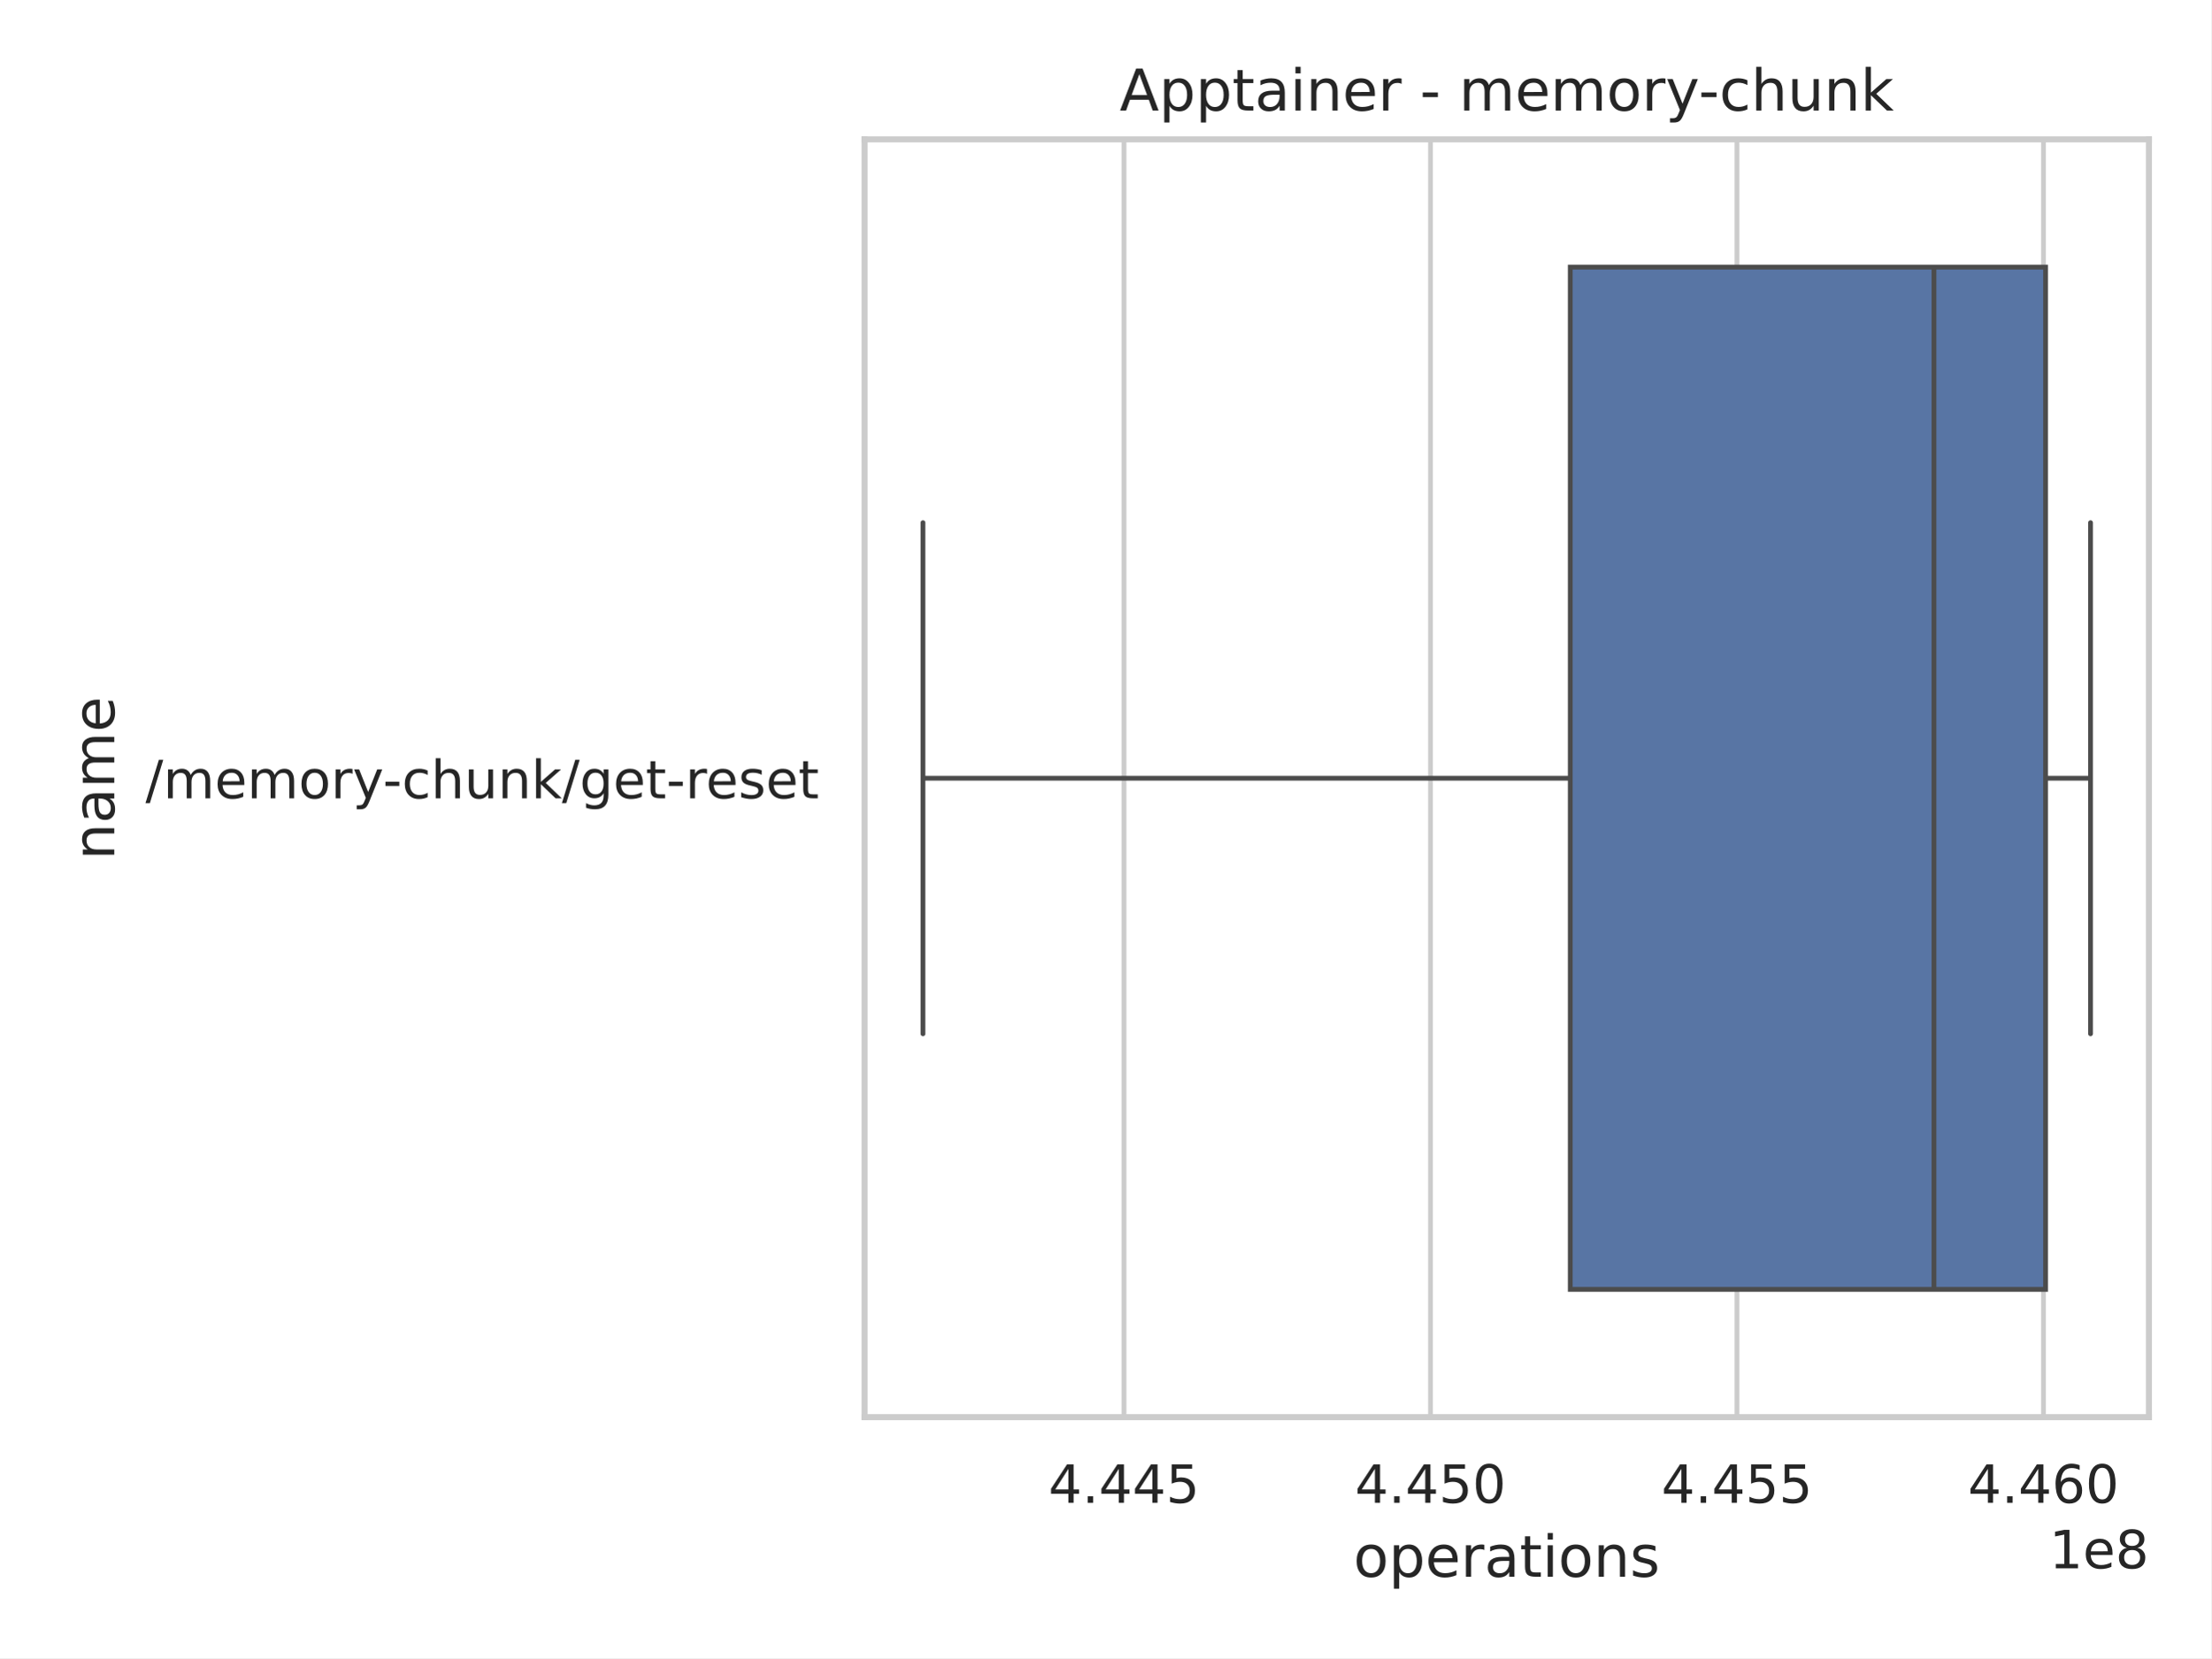
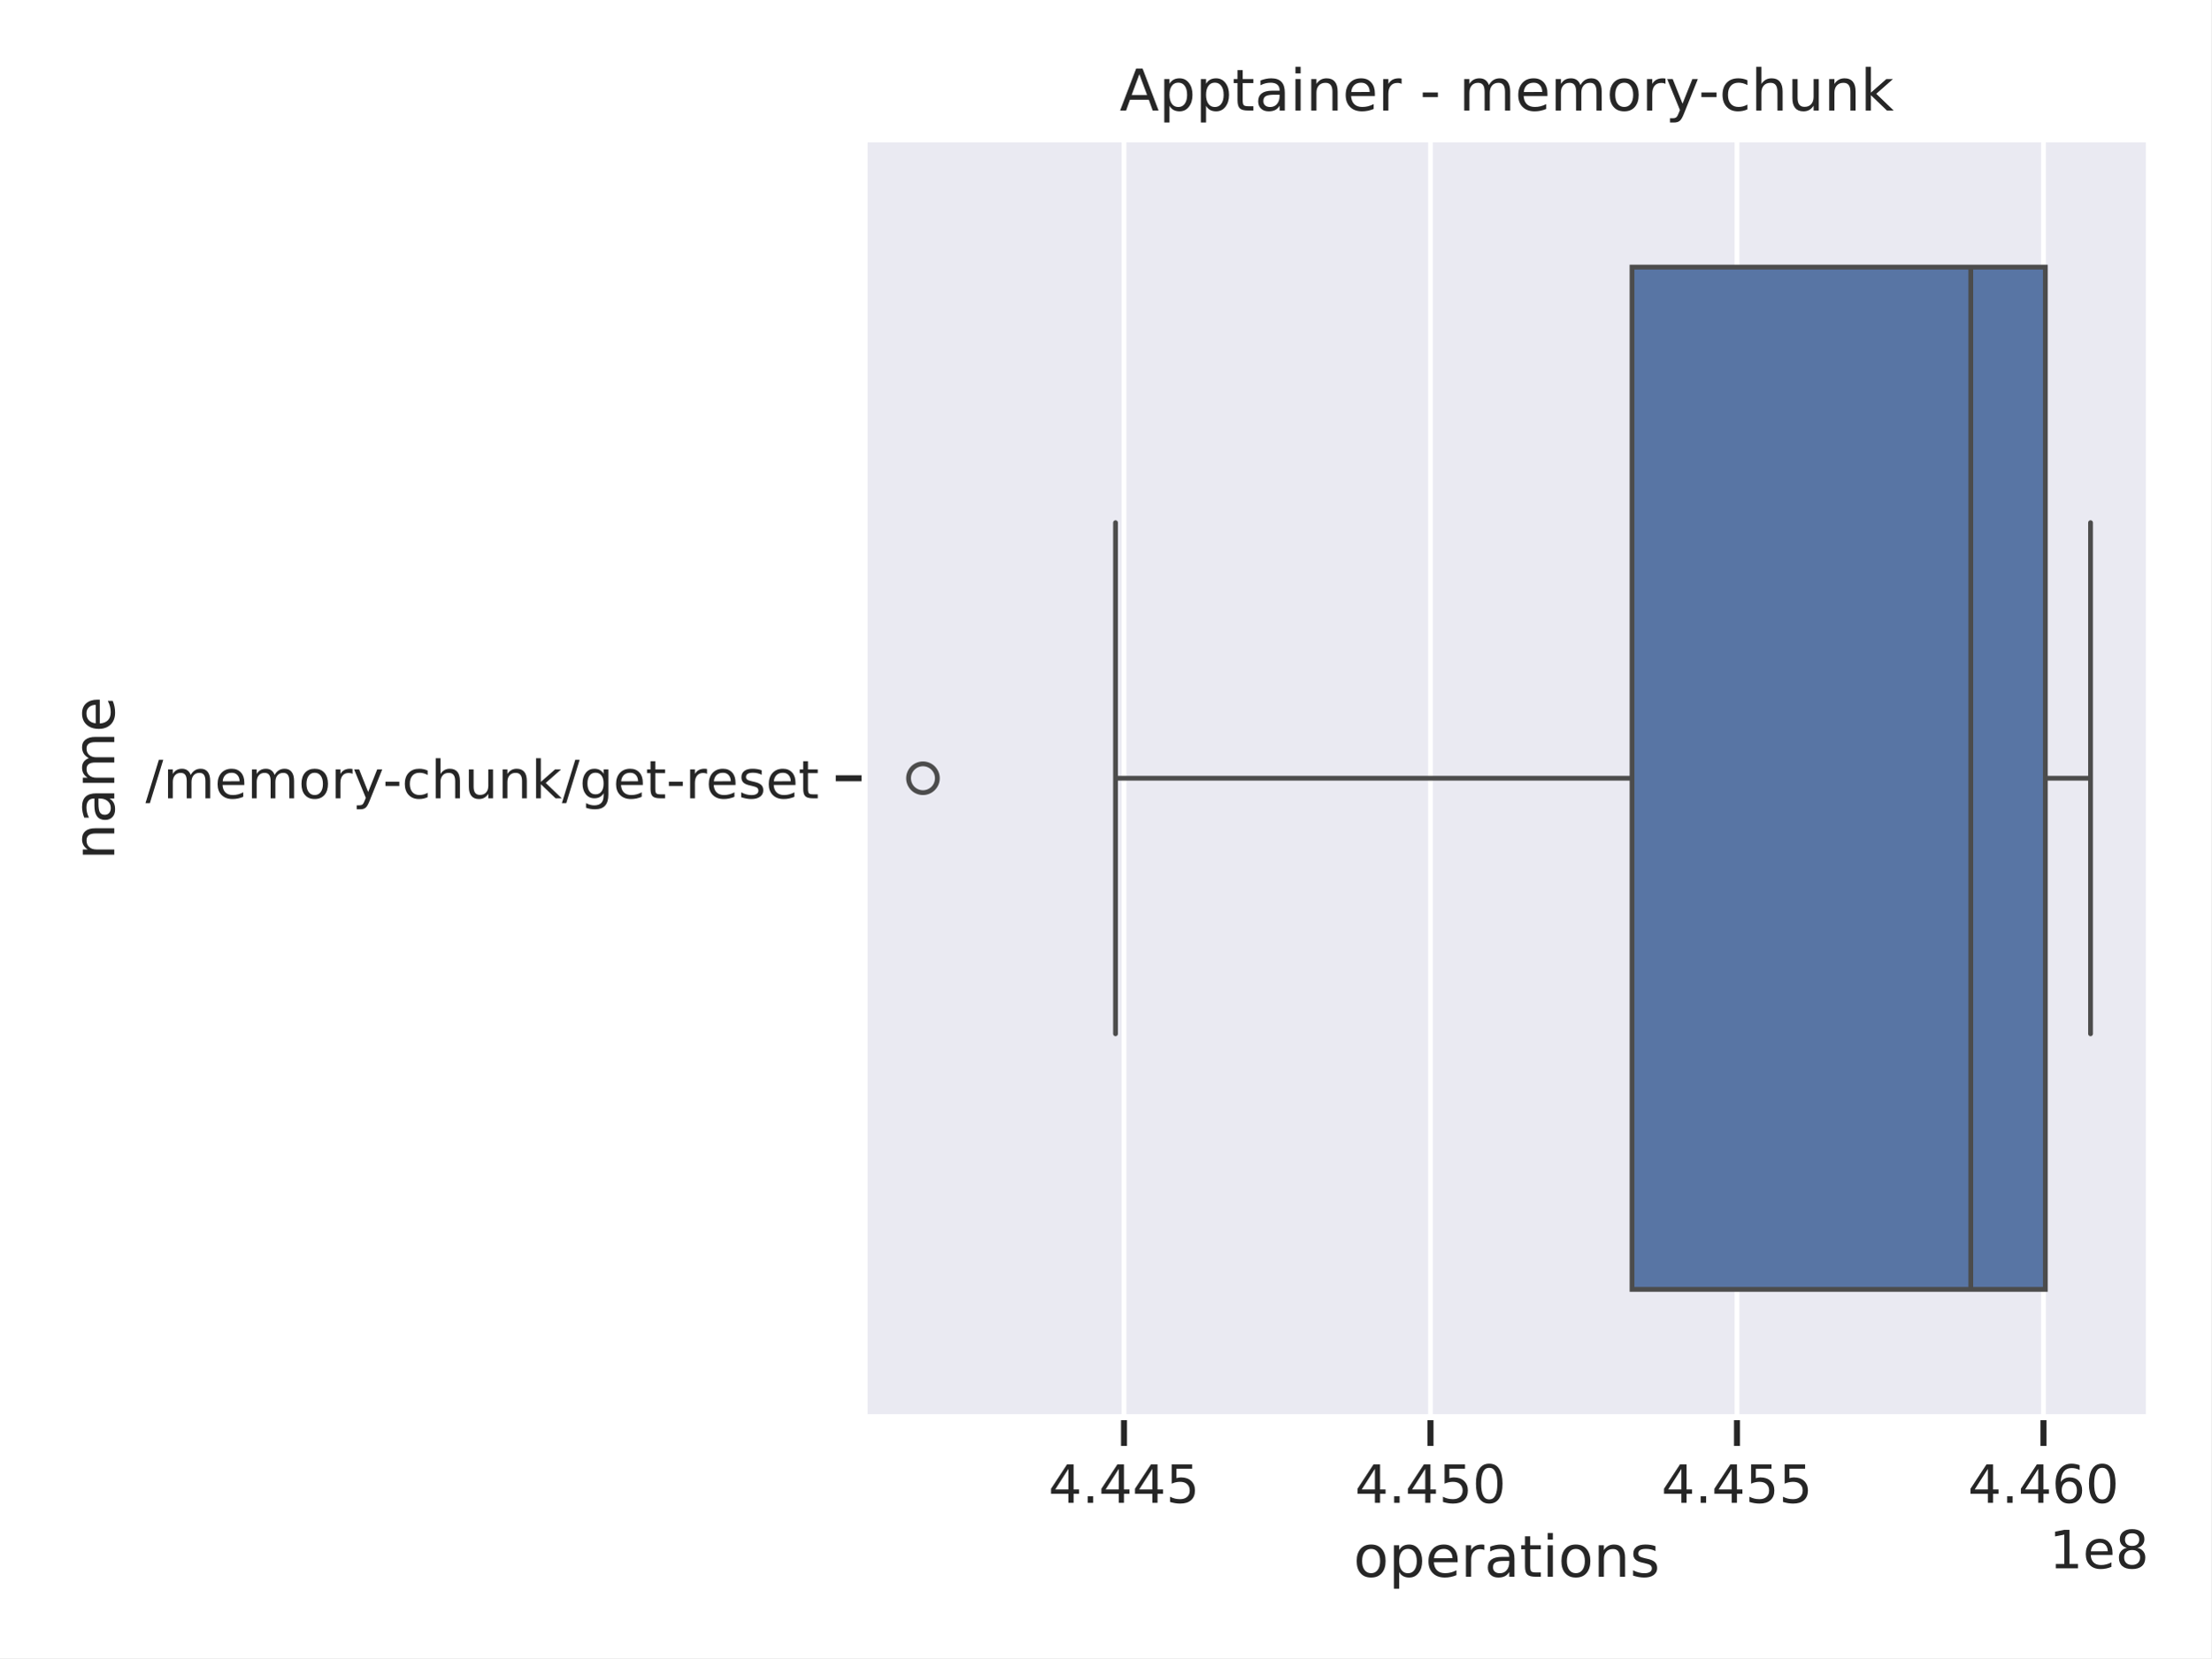
<svg xmlns="http://www.w3.org/2000/svg" xmlns:xlink="http://www.w3.org/1999/xlink" width="460.8pt" height="345.6pt" viewBox="0 0 460.8 345.6" version="1.1">
  <defs>
    <style type="text/css">*{stroke-linejoin: round; stroke-linecap: butt}</style>
  </defs>
  <g id="figure_1">
    <g id="patch_1">
      <path d="M 0 345.6  L 460.8 345.6  L 460.8 0  L 0 0  z " style="fill: #ffffff" />
    </g>
    <g id="axes_1">
      <g id="patch_2">
-         <path d="M 180.18 295.38  L 447.84 295.38  L 447.84 29.04  L 180.18 29.04  z " style="fill: #ffffff" />
+         <path d="M 180.18 295.38  L 447.84 295.38  L 447.84 29.04  L 180.18 29.04  z " style="fill: #eaeaf2" />
      </g>
      <g id="matplotlib.axis_1">
        <g id="xtick_1">
          <g id="line2d_1">
-             <path d="M 234.245 295.38  L 234.245 29.04  " clip-path="url(#p427d41d962)" style="fill: none; stroke: #cccccc; stroke-linecap: round" />
+             <path d="M 234.245 295.38  L 234.245 29.04  " clip-path="url(#p9ed8c1ec7f)" style="fill: none; stroke: #ffffff; stroke-linecap: round" />
+           </g>
+           <g id="line2d_2">
+             <defs>
+               <path id="mcb0b7694ef" d="M 0 0  L 0 6  " style="stroke: #262626; stroke-width: 1.25" />
+             </defs>
+             <g>
+               <use xlink:href="#mcb0b7694ef" x="234.245" y="295.38" style="fill: #262626; stroke: #262626; stroke-width: 1.25" />
+             </g>
          </g>
          <g id="text_1">
            <g style="fill: #262626" transform="translate(218.5 313.2383) scale(0.11 -0.11)">
              <defs>
                <path id="DejaVuSans-34" d="M 2419 4116  L 825 1625  L 2419 1625  L 2419 4116  z M 2253 4666  L 3047 4666  L 3047 1625  L 3713 1625  L 3713 1100  L 3047 1100  L 3047 0  L 2419 0  L 2419 1100  L 313 1100  L 313 1709  L 2253 4666  z " transform="scale(0.015625)" />
                <path id="DejaVuSans-2e" d="M 684 794  L 1344 794  L 1344 0  L 684 0  L 684 794  z " transform="scale(0.015625)" />
                <path id="DejaVuSans-35" d="M 691 4666  L 3169 4666  L 3169 4134  L 1269 4134  L 1269 2991  Q 1406 3038 1543 3061  Q 1681 3084 1819 3084  Q 2600 3084 3056 2656  Q 3513 2228 3513 1497  Q 3513 744 3044 326  Q 2575 -91 1722 -91  Q 1428 -91 1123 -41  Q 819 9 494 109  L 494 744  Q 775 591 1075 516  Q 1375 441 1709 441  Q 2250 441 2565 725  Q 2881 1009 2881 1497  Q 2881 1984 2565 2268  Q 2250 2553 1709 2553  Q 1456 2553 1204 2497  Q 953 2441 691 2322  L 691 4666  z " transform="scale(0.015625)" />
              </defs>
              <use xlink:href="#DejaVuSans-34" />
              <use xlink:href="#DejaVuSans-2e" transform="translate(63.62305 0)" />
              <use xlink:href="#DejaVuSans-34" transform="translate(95.41016 0)" />
              <use xlink:href="#DejaVuSans-34" transform="translate(159.0332 0)" />
              <use xlink:href="#DejaVuSans-35" transform="translate(222.6562 0)" />
            </g>
          </g>
        </g>
        <g id="xtick_2">
-           <g id="line2d_2">
-             <path d="M 298.12 295.38  L 298.12 29.04  " clip-path="url(#p427d41d962)" style="fill: none; stroke: #cccccc; stroke-linecap: round" />
+           <g id="line2d_3">
+             <path d="M 298.12 295.38  L 298.12 29.04  " clip-path="url(#p9ed8c1ec7f)" style="fill: none; stroke: #ffffff; stroke-linecap: round" />
+           </g>
+           <g id="line2d_4">
+             <g>
+               <use xlink:href="#mcb0b7694ef" x="298.12" y="295.38" style="fill: #262626; stroke: #262626; stroke-width: 1.25" />
+             </g>
          </g>
          <g id="text_2">
            <g style="fill: #262626" transform="translate(282.3743 313.2383) scale(0.11 -0.11)">
              <defs>
                <path id="DejaVuSans-30" d="M 2034 4250  Q 1547 4250 1301 3770  Q 1056 3291 1056 2328  Q 1056 1369 1301 889  Q 1547 409 2034 409  Q 2525 409 2770 889  Q 3016 1369 3016 2328  Q 3016 3291 2770 3770  Q 2525 4250 2034 4250  z M 2034 4750  Q 2819 4750 3233 4129  Q 3647 3509 3647 2328  Q 3647 1150 3233 529  Q 2819 -91 2034 -91  Q 1250 -91 836 529  Q 422 1150 422 2328  Q 422 3509 836 4129  Q 1250 4750 2034 4750  z " transform="scale(0.015625)" />
              </defs>
              <use xlink:href="#DejaVuSans-34" />
              <use xlink:href="#DejaVuSans-2e" transform="translate(63.62305 0)" />
              <use xlink:href="#DejaVuSans-34" transform="translate(95.41016 0)" />
              <use xlink:href="#DejaVuSans-35" transform="translate(159.0332 0)" />
              <use xlink:href="#DejaVuSans-30" transform="translate(222.6562 0)" />
            </g>
          </g>
        </g>
        <g id="xtick_3">
-           <g id="line2d_3">
-             <path d="M 361.994 295.38  L 361.994 29.04  " clip-path="url(#p427d41d962)" style="fill: none; stroke: #cccccc; stroke-linecap: round" />
+           <g id="line2d_5">
+             <path d="M 361.994 295.38  L 361.994 29.04  " clip-path="url(#p9ed8c1ec7f)" style="fill: none; stroke: #ffffff; stroke-linecap: round" />
+           </g>
+           <g id="line2d_6">
+             <g>
+               <use xlink:href="#mcb0b7694ef" x="361.994" y="295.38" style="fill: #262626; stroke: #262626; stroke-width: 1.25" />
+             </g>
          </g>
          <g id="text_3">
            <g style="fill: #262626" transform="translate(346.2486 313.2383) scale(0.11 -0.11)">
              <use xlink:href="#DejaVuSans-34" />
              <use xlink:href="#DejaVuSans-2e" transform="translate(63.62305 0)" />
              <use xlink:href="#DejaVuSans-34" transform="translate(95.41016 0)" />
              <use xlink:href="#DejaVuSans-35" transform="translate(159.0332 0)" />
              <use xlink:href="#DejaVuSans-35" transform="translate(222.6562 0)" />
            </g>
          </g>
        </g>
        <g id="xtick_4">
-           <g id="line2d_4">
-             <path d="M 425.868 295.38  L 425.868 29.04  " clip-path="url(#p427d41d962)" style="fill: none; stroke: #cccccc; stroke-linecap: round" />
+           <g id="line2d_7">
+             <path d="M 425.868 295.38  L 425.868 29.04  " clip-path="url(#p9ed8c1ec7f)" style="fill: none; stroke: #ffffff; stroke-linecap: round" />
+           </g>
+           <g id="line2d_8">
+             <g>
+               <use xlink:href="#mcb0b7694ef" x="425.868" y="295.38" style="fill: #262626; stroke: #262626; stroke-width: 1.25" />
+             </g>
          </g>
          <g id="text_4">
            <g style="fill: #262626" transform="translate(410.1228 313.2383) scale(0.11 -0.11)">
              <defs>
                <path id="DejaVuSans-36" d="M 2113 2584  Q 1688 2584 1439 2293  Q 1191 2003 1191 1497  Q 1191 994 1439 701  Q 1688 409 2113 409  Q 2538 409 2786 701  Q 3034 994 3034 1497  Q 3034 2003 2786 2293  Q 2538 2584 2113 2584  z M 3366 4563  L 3366 3988  Q 3128 4100 2886 4159  Q 2644 4219 2406 4219  Q 1781 4219 1451 3797  Q 1122 3375 1075 2522  Q 1259 2794 1537 2939  Q 1816 3084 2150 3084  Q 2853 3084 3261 2657  Q 3669 2231 3669 1497  Q 3669 778 3244 343  Q 2819 -91 2113 -91  Q 1303 -91 875 529  Q 447 1150 447 2328  Q 447 3434 972 4092  Q 1497 4750 2381 4750  Q 2619 4750 2861 4703  Q 3103 4656 3366 4563  z " transform="scale(0.015625)" />
              </defs>
              <use xlink:href="#DejaVuSans-34" />
              <use xlink:href="#DejaVuSans-2e" transform="translate(63.62305 0)" />
              <use xlink:href="#DejaVuSans-34" transform="translate(95.41016 0)" />
              <use xlink:href="#DejaVuSans-36" transform="translate(159.0332 0)" />
              <use xlink:href="#DejaVuSans-30" transform="translate(222.6562 0)" />
            </g>
          </g>
        </g>
        <g id="text_5">
          <g style="fill: #262626" transform="translate(282.0759 328.6441) scale(0.12 -0.12)">
            <defs>
              <path id="DejaVuSans-6f" d="M 1959 3097  Q 1497 3097 1228 2736  Q 959 2375 959 1747  Q 959 1119 1226 758  Q 1494 397 1959 397  Q 2419 397 2687 759  Q 2956 1122 2956 1747  Q 2956 2369 2687 2733  Q 2419 3097 1959 3097  z M 1959 3584  Q 2709 3584 3137 3096  Q 3566 2609 3566 1747  Q 3566 888 3137 398  Q 2709 -91 1959 -91  Q 1206 -91 779 398  Q 353 888 353 1747  Q 353 2609 779 3096  Q 1206 3584 1959 3584  z " transform="scale(0.015625)" />
              <path id="DejaVuSans-70" d="M 1159 525  L 1159 -1331  L 581 -1331  L 581 3500  L 1159 3500  L 1159 2969  Q 1341 3281 1617 3432  Q 1894 3584 2278 3584  Q 2916 3584 3314 3078  Q 3713 2572 3713 1747  Q 3713 922 3314 415  Q 2916 -91 2278 -91  Q 1894 -91 1617 61  Q 1341 213 1159 525  z M 3116 1747  Q 3116 2381 2855 2742  Q 2594 3103 2138 3103  Q 1681 3103 1420 2742  Q 1159 2381 1159 1747  Q 1159 1113 1420 752  Q 1681 391 2138 391  Q 2594 391 2855 752  Q 3116 1113 3116 1747  z " transform="scale(0.015625)" />
              <path id="DejaVuSans-65" d="M 3597 1894  L 3597 1613  L 953 1613  Q 991 1019 1311 708  Q 1631 397 2203 397  Q 2534 397 2845 478  Q 3156 559 3463 722  L 3463 178  Q 3153 47 2828 -22  Q 2503 -91 2169 -91  Q 1331 -91 842 396  Q 353 884 353 1716  Q 353 2575 817 3079  Q 1281 3584 2069 3584  Q 2775 3584 3186 3129  Q 3597 2675 3597 1894  z M 3022 2063  Q 3016 2534 2758 2815  Q 2500 3097 2075 3097  Q 1594 3097 1305 2825  Q 1016 2553 972 2059  L 3022 2063  z " transform="scale(0.015625)" />
              <path id="DejaVuSans-72" d="M 2631 2963  Q 2534 3019 2420 3045  Q 2306 3072 2169 3072  Q 1681 3072 1420 2755  Q 1159 2438 1159 1844  L 1159 0  L 581 0  L 581 3500  L 1159 3500  L 1159 2956  Q 1341 3275 1631 3429  Q 1922 3584 2338 3584  Q 2397 3584 2469 3576  Q 2541 3569 2628 3553  L 2631 2963  z " transform="scale(0.015625)" />
              <path id="DejaVuSans-61" d="M 2194 1759  Q 1497 1759 1228 1600  Q 959 1441 959 1056  Q 959 750 1161 570  Q 1363 391 1709 391  Q 2188 391 2477 730  Q 2766 1069 2766 1631  L 2766 1759  L 2194 1759  z M 3341 1997  L 3341 0  L 2766 0  L 2766 531  Q 2569 213 2275 61  Q 1981 -91 1556 -91  Q 1019 -91 701 211  Q 384 513 384 1019  Q 384 1609 779 1909  Q 1175 2209 1959 2209  L 2766 2209  L 2766 2266  Q 2766 2663 2505 2880  Q 2244 3097 1772 3097  Q 1472 3097 1187 3025  Q 903 2953 641 2809  L 641 3341  Q 956 3463 1253 3523  Q 1550 3584 1831 3584  Q 2591 3584 2966 3190  Q 3341 2797 3341 1997  z " transform="scale(0.015625)" />
              <path id="DejaVuSans-74" d="M 1172 4494  L 1172 3500  L 2356 3500  L 2356 3053  L 1172 3053  L 1172 1153  Q 1172 725 1289 603  Q 1406 481 1766 481  L 2356 481  L 2356 0  L 1766 0  Q 1100 0 847 248  Q 594 497 594 1153  L 594 3053  L 172 3053  L 172 3500  L 594 3500  L 594 4494  L 1172 4494  z " transform="scale(0.015625)" />
              <path id="DejaVuSans-69" d="M 603 3500  L 1178 3500  L 1178 0  L 603 0  L 603 3500  z M 603 4863  L 1178 4863  L 1178 4134  L 603 4134  L 603 4863  z " transform="scale(0.015625)" />
              <path id="DejaVuSans-6e" d="M 3513 2113  L 3513 0  L 2938 0  L 2938 2094  Q 2938 2591 2744 2837  Q 2550 3084 2163 3084  Q 1697 3084 1428 2787  Q 1159 2491 1159 1978  L 1159 0  L 581 0  L 581 3500  L 1159 3500  L 1159 2956  Q 1366 3272 1645 3428  Q 1925 3584 2291 3584  Q 2894 3584 3203 3211  Q 3513 2838 3513 2113  z " transform="scale(0.015625)" />
              <path id="DejaVuSans-73" d="M 2834 3397  L 2834 2853  Q 2591 2978 2328 3040  Q 2066 3103 1784 3103  Q 1356 3103 1142 2972  Q 928 2841 928 2578  Q 928 2378 1081 2264  Q 1234 2150 1697 2047  L 1894 2003  Q 2506 1872 2764 1633  Q 3022 1394 3022 966  Q 3022 478 2636 193  Q 2250 -91 1575 -91  Q 1294 -91 989 -36  Q 684 19 347 128  L 347 722  Q 666 556 975 473  Q 1284 391 1588 391  Q 1994 391 2212 530  Q 2431 669 2431 922  Q 2431 1156 2273 1281  Q 2116 1406 1581 1522  L 1381 1569  Q 847 1681 609 1914  Q 372 2147 372 2553  Q 372 3047 722 3315  Q 1072 3584 1716 3584  Q 2034 3584 2315 3537  Q 2597 3491 2834 3397  z " transform="scale(0.015625)" />
            </defs>
            <use xlink:href="#DejaVuSans-6f" />
            <use xlink:href="#DejaVuSans-70" transform="translate(61.18164 0)" />
            <use xlink:href="#DejaVuSans-65" transform="translate(124.6582 0)" />
            <use xlink:href="#DejaVuSans-72" transform="translate(186.1816 0)" />
            <use xlink:href="#DejaVuSans-61" transform="translate(227.2949 0)" />
            <use xlink:href="#DejaVuSans-74" transform="translate(288.5742 0)" />
            <use xlink:href="#DejaVuSans-69" transform="translate(327.7832 0)" />
            <use xlink:href="#DejaVuSans-6f" transform="translate(355.5664 0)" />
            <use xlink:href="#DejaVuSans-6e" transform="translate(416.748 0)" />
            <use xlink:href="#DejaVuSans-73" transform="translate(480.127 0)" />
          </g>
        </g>
        <g id="text_6">
          <g style="fill: #262626" transform="translate(427.0741 326.8842) scale(0.11 -0.11)">
            <defs>
              <path id="DejaVuSans-31" d="M 794 531  L 1825 531  L 1825 4091  L 703 3866  L 703 4441  L 1819 4666  L 2450 4666  L 2450 531  L 3481 531  L 3481 0  L 794 0  L 794 531  z " transform="scale(0.015625)" />
              <path id="DejaVuSans-38" d="M 2034 2216  Q 1584 2216 1326 1975  Q 1069 1734 1069 1313  Q 1069 891 1326 650  Q 1584 409 2034 409  Q 2484 409 2743 651  Q 3003 894 3003 1313  Q 3003 1734 2745 1975  Q 2488 2216 2034 2216  z M 1403 2484  Q 997 2584 770 2862  Q 544 3141 544 3541  Q 544 4100 942 4425  Q 1341 4750 2034 4750  Q 2731 4750 3128 4425  Q 3525 4100 3525 3541  Q 3525 3141 3298 2862  Q 3072 2584 2669 2484  Q 3125 2378 3379 2068  Q 3634 1759 3634 1313  Q 3634 634 3220 271  Q 2806 -91 2034 -91  Q 1263 -91 848 271  Q 434 634 434 1313  Q 434 1759 690 2068  Q 947 2378 1403 2484  z M 1172 3481  Q 1172 3119 1398 2916  Q 1625 2713 2034 2713  Q 2441 2713 2670 2916  Q 2900 3119 2900 3481  Q 2900 3844 2670 4047  Q 2441 4250 2034 4250  Q 1625 4250 1398 4047  Q 1172 3844 1172 3481  z " transform="scale(0.015625)" />
            </defs>
            <use xlink:href="#DejaVuSans-31" />
            <use xlink:href="#DejaVuSans-65" transform="translate(63.62305 0)" />
            <use xlink:href="#DejaVuSans-38" transform="translate(125.1465 0)" />
          </g>
        </g>
      </g>
      <g id="matplotlib.axis_2">
        <g id="ytick_1">
+           <g id="line2d_9">
+             <defs>
+               <path id="m1a5cc43ce0" d="M 0 0  L -6 0  " style="stroke: #262626; stroke-width: 1.25" />
+             </defs>
+             <g>
+               <use xlink:href="#m1a5cc43ce0" x="180.18" y="162.21" style="fill: #262626; stroke: #262626; stroke-width: 1.25" />
+             </g>
+           </g>
          <g id="text_7">
            <g style="fill: #262626" transform="translate(30.31312 166.3891) scale(0.11 -0.11)">
              <defs>
                <path id="DejaVuSans-2f" d="M 1625 4666  L 2156 4666  L 531 -594  L 0 -594  L 1625 4666  z " transform="scale(0.015625)" />
                <path id="DejaVuSans-6d" d="M 3328 2828  Q 3544 3216 3844 3400  Q 4144 3584 4550 3584  Q 5097 3584 5394 3201  Q 5691 2819 5691 2113  L 5691 0  L 5113 0  L 5113 2094  Q 5113 2597 4934 2840  Q 4756 3084 4391 3084  Q 3944 3084 3684 2787  Q 3425 2491 3425 1978  L 3425 0  L 2847 0  L 2847 2094  Q 2847 2600 2669 2842  Q 2491 3084 2119 3084  Q 1678 3084 1418 2786  Q 1159 2488 1159 1978  L 1159 0  L 581 0  L 581 3500  L 1159 3500  L 1159 2956  Q 1356 3278 1631 3431  Q 1906 3584 2284 3584  Q 2666 3584 2933 3390  Q 3200 3197 3328 2828  z " transform="scale(0.015625)" />
                <path id="DejaVuSans-79" d="M 2059 -325  Q 1816 -950 1584 -1140  Q 1353 -1331 966 -1331  L 506 -1331  L 506 -850  L 844 -850  Q 1081 -850 1212 -737  Q 1344 -625 1503 -206  L 1606 56  L 191 3500  L 800 3500  L 1894 763  L 2988 3500  L 3597 3500  L 2059 -325  z " transform="scale(0.015625)" />
                <path id="DejaVuSans-2d" d="M 313 2009  L 1997 2009  L 1997 1497  L 313 1497  L 313 2009  z " transform="scale(0.015625)" />
                <path id="DejaVuSans-63" d="M 3122 3366  L 3122 2828  Q 2878 2963 2633 3030  Q 2388 3097 2138 3097  Q 1578 3097 1268 2742  Q 959 2388 959 1747  Q 959 1106 1268 751  Q 1578 397 2138 397  Q 2388 397 2633 464  Q 2878 531 3122 666  L 3122 134  Q 2881 22 2623 -34  Q 2366 -91 2075 -91  Q 1284 -91 818 406  Q 353 903 353 1747  Q 353 2603 823 3093  Q 1294 3584 2113 3584  Q 2378 3584 2631 3529  Q 2884 3475 3122 3366  z " transform="scale(0.015625)" />
                <path id="DejaVuSans-68" d="M 3513 2113  L 3513 0  L 2938 0  L 2938 2094  Q 2938 2591 2744 2837  Q 2550 3084 2163 3084  Q 1697 3084 1428 2787  Q 1159 2491 1159 1978  L 1159 0  L 581 0  L 581 4863  L 1159 4863  L 1159 2956  Q 1366 3272 1645 3428  Q 1925 3584 2291 3584  Q 2894 3584 3203 3211  Q 3513 2838 3513 2113  z " transform="scale(0.015625)" />
                <path id="DejaVuSans-75" d="M 544 1381  L 544 3500  L 1119 3500  L 1119 1403  Q 1119 906 1312 657  Q 1506 409 1894 409  Q 2359 409 2629 706  Q 2900 1003 2900 1516  L 2900 3500  L 3475 3500  L 3475 0  L 2900 0  L 2900 538  Q 2691 219 2414 64  Q 2138 -91 1772 -91  Q 1169 -91 856 284  Q 544 659 544 1381  z M 1991 3584  L 1991 3584  z " transform="scale(0.015625)" />
                <path id="DejaVuSans-6b" d="M 581 4863  L 1159 4863  L 1159 1991  L 2875 3500  L 3609 3500  L 1753 1863  L 3688 0  L 2938 0  L 1159 1709  L 1159 0  L 581 0  L 581 4863  z " transform="scale(0.015625)" />
                <path id="DejaVuSans-67" d="M 2906 1791  Q 2906 2416 2648 2759  Q 2391 3103 1925 3103  Q 1463 3103 1205 2759  Q 947 2416 947 1791  Q 947 1169 1205 825  Q 1463 481 1925 481  Q 2391 481 2648 825  Q 2906 1169 2906 1791  z M 3481 434  Q 3481 -459 3084 -895  Q 2688 -1331 1869 -1331  Q 1566 -1331 1297 -1286  Q 1028 -1241 775 -1147  L 775 -588  Q 1028 -725 1275 -790  Q 1522 -856 1778 -856  Q 2344 -856 2625 -561  Q 2906 -266 2906 331  L 2906 616  Q 2728 306 2450 153  Q 2172 0 1784 0  Q 1141 0 747 490  Q 353 981 353 1791  Q 353 2603 747 3093  Q 1141 3584 1784 3584  Q 2172 3584 2450 3431  Q 2728 3278 2906 2969  L 2906 3500  L 3481 3500  L 3481 434  z " transform="scale(0.015625)" />
              </defs>
              <use xlink:href="#DejaVuSans-2f" />
              <use xlink:href="#DejaVuSans-6d" transform="translate(33.69141 0)" />
              <use xlink:href="#DejaVuSans-65" transform="translate(131.1035 0)" />
              <use xlink:href="#DejaVuSans-6d" transform="translate(192.627 0)" />
              <use xlink:href="#DejaVuSans-6f" transform="translate(290.0391 0)" />
              <use xlink:href="#DejaVuSans-72" transform="translate(351.2207 0)" />
              <use xlink:href="#DejaVuSans-79" transform="translate(392.334 0)" />
              <use xlink:href="#DejaVuSans-2d" transform="translate(449.7637 0)" />
              <use xlink:href="#DejaVuSans-63" transform="translate(485.8477 0)" />
              <use xlink:href="#DejaVuSans-68" transform="translate(540.8281 0)" />
              <use xlink:href="#DejaVuSans-75" transform="translate(604.207 0)" />
              <use xlink:href="#DejaVuSans-6e" transform="translate(667.5859 0)" />
              <use xlink:href="#DejaVuSans-6b" transform="translate(730.9648 0)" />
              <use xlink:href="#DejaVuSans-2f" transform="translate(788.875 0)" />
              <use xlink:href="#DejaVuSans-67" transform="translate(822.5664 0)" />
              <use xlink:href="#DejaVuSans-65" transform="translate(886.043 0)" />
              <use xlink:href="#DejaVuSans-74" transform="translate(947.5664 0)" />
              <use xlink:href="#DejaVuSans-2d" transform="translate(986.7754 0)" />
              <use xlink:href="#DejaVuSans-72" transform="translate(1022.859 0)" />
              <use xlink:href="#DejaVuSans-65" transform="translate(1061.723 0)" />
              <use xlink:href="#DejaVuSans-73" transform="translate(1123.246 0)" />
              <use xlink:href="#DejaVuSans-65" transform="translate(1175.346 0)" />
              <use xlink:href="#DejaVuSans-74" transform="translate(1236.869 0)" />
            </g>
          </g>
        </g>
        <g id="text_8">
          <g style="fill: #262626" transform="translate(23.8175 179.2256) rotate(-90) scale(0.12 -0.12)">
            <use xlink:href="#DejaVuSans-6e" />
            <use xlink:href="#DejaVuSans-61" transform="translate(63.37891 0)" />
            <use xlink:href="#DejaVuSans-6d" transform="translate(124.6582 0)" />
            <use xlink:href="#DejaVuSans-65" transform="translate(222.0703 0)" />
          </g>
        </g>
      </g>
      <g id="patch_3">
-         <path d="M 327.247 55.674  L 327.247 268.746  L 426.305 268.746  L 426.305 55.674  L 327.247 55.674  z " clip-path="url(#p427d41d962)" style="fill: #5875a4; stroke: #4c4c4c; stroke-linejoin: miter" />
-       </g>
-       <g id="line2d_5">
-         <path d="M 327.247 162.21  L 192.346 162.21  " clip-path="url(#p427d41d962)" style="fill: none; stroke: #4c4c4c" />
-       </g>
-       <g id="line2d_6">
-         <path d="M 426.305 162.21  L 435.674 162.21  " clip-path="url(#p427d41d962)" style="fill: none; stroke: #4c4c4c" />
-       </g>
-       <g id="line2d_7">
-         <path d="M 192.346 108.942  L 192.346 215.478  " clip-path="url(#p427d41d962)" style="fill: none; stroke: #4c4c4c; stroke-linecap: round" />
-       </g>
-       <g id="line2d_8">
-         <path d="M 435.674 108.942  L 435.674 215.478  " clip-path="url(#p427d41d962)" style="fill: none; stroke: #4c4c4c; stroke-linecap: round" />
-       </g>
-       <g id="line2d_9" />
+         <path d="M 340.115 55.674  L 340.115 268.746  L 426.256 268.746  L 426.256 55.674  L 340.115 55.674  z " clip-path="url(#p9ed8c1ec7f)" style="fill: #5875a4; stroke: #4c4c4c; stroke-linejoin: miter" />
+       </g>
      <g id="line2d_10">
-         <path d="M 403.043 55.674  L 403.043 268.746  " clip-path="url(#p427d41d962)" style="fill: none; stroke: #4c4c4c" />
+         <path d="M 340.115 162.21  L 232.476 162.21  " clip-path="url(#p9ed8c1ec7f)" style="fill: none; stroke: #4c4c4c" />
+       </g>
+       <g id="line2d_11">
+         <path d="M 426.256 162.21  L 435.674 162.21  " clip-path="url(#p9ed8c1ec7f)" style="fill: none; stroke: #4c4c4c" />
+       </g>
+       <g id="line2d_12">
+         <path d="M 232.476 108.942  L 232.476 215.478  " clip-path="url(#p9ed8c1ec7f)" style="fill: none; stroke: #4c4c4c; stroke-linecap: round" />
+       </g>
+       <g id="line2d_13">
+         <path d="M 435.674 108.942  L 435.674 215.478  " clip-path="url(#p9ed8c1ec7f)" style="fill: none; stroke: #4c4c4c; stroke-linecap: round" />
+       </g>
+       <g id="line2d_14">
+         <defs>
+           <path id="m99a0c40254" d="M 0 3  C 0.796 3 1.559 2.684 2.121 2.121  C 2.684 1.559 3 0.796 3 0  C 3 -0.796 2.684 -1.559 2.121 -2.121  C 1.559 -2.684 0.796 -3 0 -3  C -0.796 -3 -1.559 -2.684 -2.121 -2.121  C -2.684 -1.559 -3 -0.796 -3 0  C -3 0.796 -2.684 1.559 -2.121 2.121  C -1.559 2.684 -0.796 3 0 3  z " style="stroke: #4c4c4c" />
+         </defs>
+         <g clip-path="url(#p9ed8c1ec7f)">
+           <use xlink:href="#m99a0c40254" x="192.346" y="162.21" style="fill-opacity: 0; stroke: #4c4c4c" />
+         </g>
+       </g>
+       <g id="line2d_15">
+         <path d="M 410.718 55.674  L 410.718 268.746  " clip-path="url(#p9ed8c1ec7f)" style="fill: none; stroke: #4c4c4c" />
      </g>
      <g id="patch_4">
-         <path d="M 180.18 295.38  L 180.18 29.04  " style="fill: none; stroke: #cccccc; stroke-width: 1.25; stroke-linejoin: miter; stroke-linecap: square" />
+         <path d="M 180.18 295.38  L 180.18 29.04  " style="fill: none; stroke: #ffffff; stroke-width: 1.25; stroke-linejoin: miter; stroke-linecap: square" />
      </g>
      <g id="patch_5">
-         <path d="M 447.84 295.38  L 447.84 29.04  " style="fill: none; stroke: #cccccc; stroke-width: 1.25; stroke-linejoin: miter; stroke-linecap: square" />
+         <path d="M 447.84 295.38  L 447.84 29.04  " style="fill: none; stroke: #ffffff; stroke-width: 1.25; stroke-linejoin: miter; stroke-linecap: square" />
      </g>
      <g id="patch_6">
-         <path d="M 180.18 295.38  L 447.84 295.38  " style="fill: none; stroke: #cccccc; stroke-width: 1.25; stroke-linejoin: miter; stroke-linecap: square" />
+         <path d="M 180.18 295.38  L 447.84 295.38  " style="fill: none; stroke: #ffffff; stroke-width: 1.25; stroke-linejoin: miter; stroke-linecap: square" />
      </g>
      <g id="patch_7">
-         <path d="M 180.18 29.04  L 447.84 29.04  " style="fill: none; stroke: #cccccc; stroke-width: 1.25; stroke-linejoin: miter; stroke-linecap: square" />
+         <path d="M 180.18 29.04  L 447.84 29.04  " style="fill: none; stroke: #ffffff; stroke-width: 1.25; stroke-linejoin: miter; stroke-linecap: square" />
      </g>
      <g id="text_9">
        <g style="fill: #262626" transform="translate(233.3419 23.04) scale(0.12 -0.12)">
          <defs>
            <path id="DejaVuSans-41" d="M 2188 4044  L 1331 1722  L 3047 1722  L 2188 4044  z M 1831 4666  L 2547 4666  L 4325 0  L 3669 0  L 3244 1197  L 1141 1197  L 716 0  L 50 0  L 1831 4666  z " transform="scale(0.015625)" />
            <path id="DejaVuSans-20" transform="scale(0.015625)" />
          </defs>
          <use xlink:href="#DejaVuSans-41" />
          <use xlink:href="#DejaVuSans-70" transform="translate(68.4082 0)" />
          <use xlink:href="#DejaVuSans-70" transform="translate(131.8848 0)" />
          <use xlink:href="#DejaVuSans-74" transform="translate(195.3613 0)" />
          <use xlink:href="#DejaVuSans-61" transform="translate(234.5703 0)" />
          <use xlink:href="#DejaVuSans-69" transform="translate(295.8496 0)" />
          <use xlink:href="#DejaVuSans-6e" transform="translate(323.6328 0)" />
          <use xlink:href="#DejaVuSans-65" transform="translate(387.0117 0)" />
          <use xlink:href="#DejaVuSans-72" transform="translate(448.5352 0)" />
          <use xlink:href="#DejaVuSans-20" transform="translate(489.6484 0)" />
          <use xlink:href="#DejaVuSans-2d" transform="translate(521.4355 0)" />
          <use xlink:href="#DejaVuSans-20" transform="translate(557.5195 0)" />
          <use xlink:href="#DejaVuSans-6d" transform="translate(589.3066 0)" />
          <use xlink:href="#DejaVuSans-65" transform="translate(686.7188 0)" />
          <use xlink:href="#DejaVuSans-6d" transform="translate(748.2422 0)" />
          <use xlink:href="#DejaVuSans-6f" transform="translate(845.6543 0)" />
          <use xlink:href="#DejaVuSans-72" transform="translate(906.8359 0)" />
          <use xlink:href="#DejaVuSans-79" transform="translate(947.9492 0)" />
          <use xlink:href="#DejaVuSans-2d" transform="translate(1005.379 0)" />
          <use xlink:href="#DejaVuSans-63" transform="translate(1041.463 0)" />
          <use xlink:href="#DejaVuSans-68" transform="translate(1096.443 0)" />
          <use xlink:href="#DejaVuSans-75" transform="translate(1159.822 0)" />
          <use xlink:href="#DejaVuSans-6e" transform="translate(1223.201 0)" />
          <use xlink:href="#DejaVuSans-6b" transform="translate(1286.58 0)" />
        </g>
      </g>
    </g>
  </g>
  <defs>
-     <clipPath id="p427d41d962">
+     <clipPath id="p9ed8c1ec7f">
      <rect x="180.18" y="29.04" width="267.66" height="266.34" />
    </clipPath>
  </defs>
</svg>
